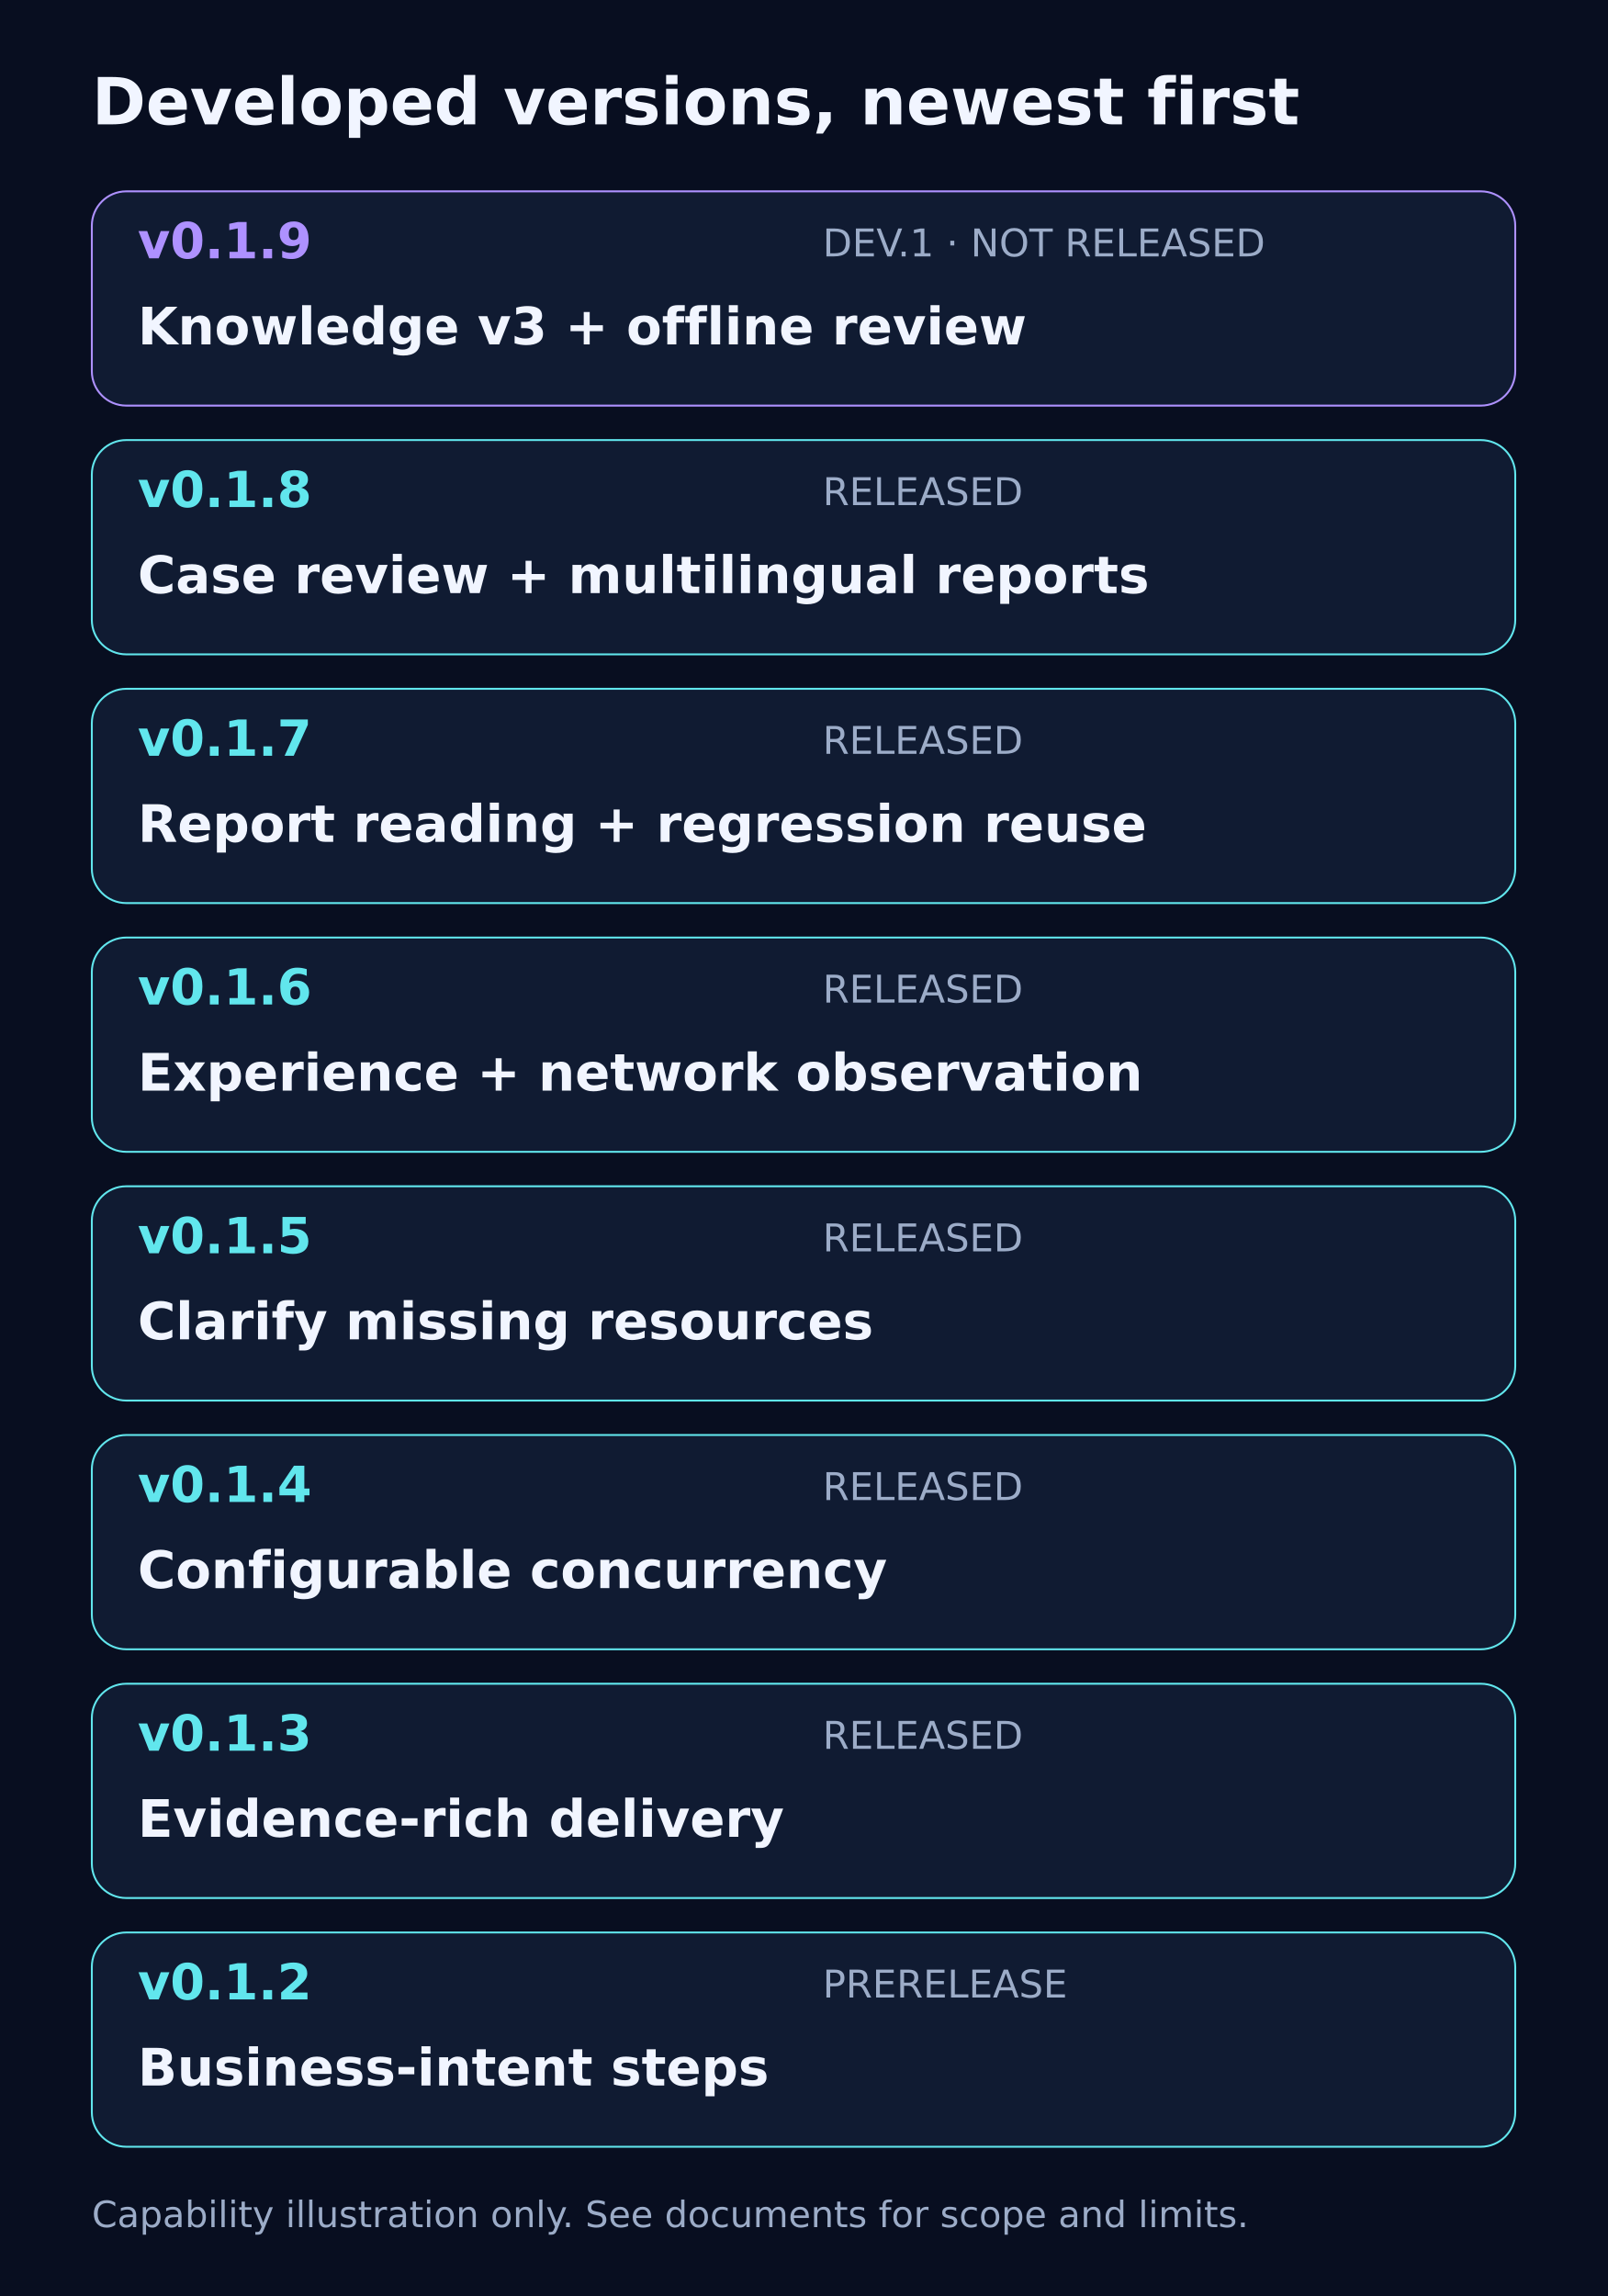
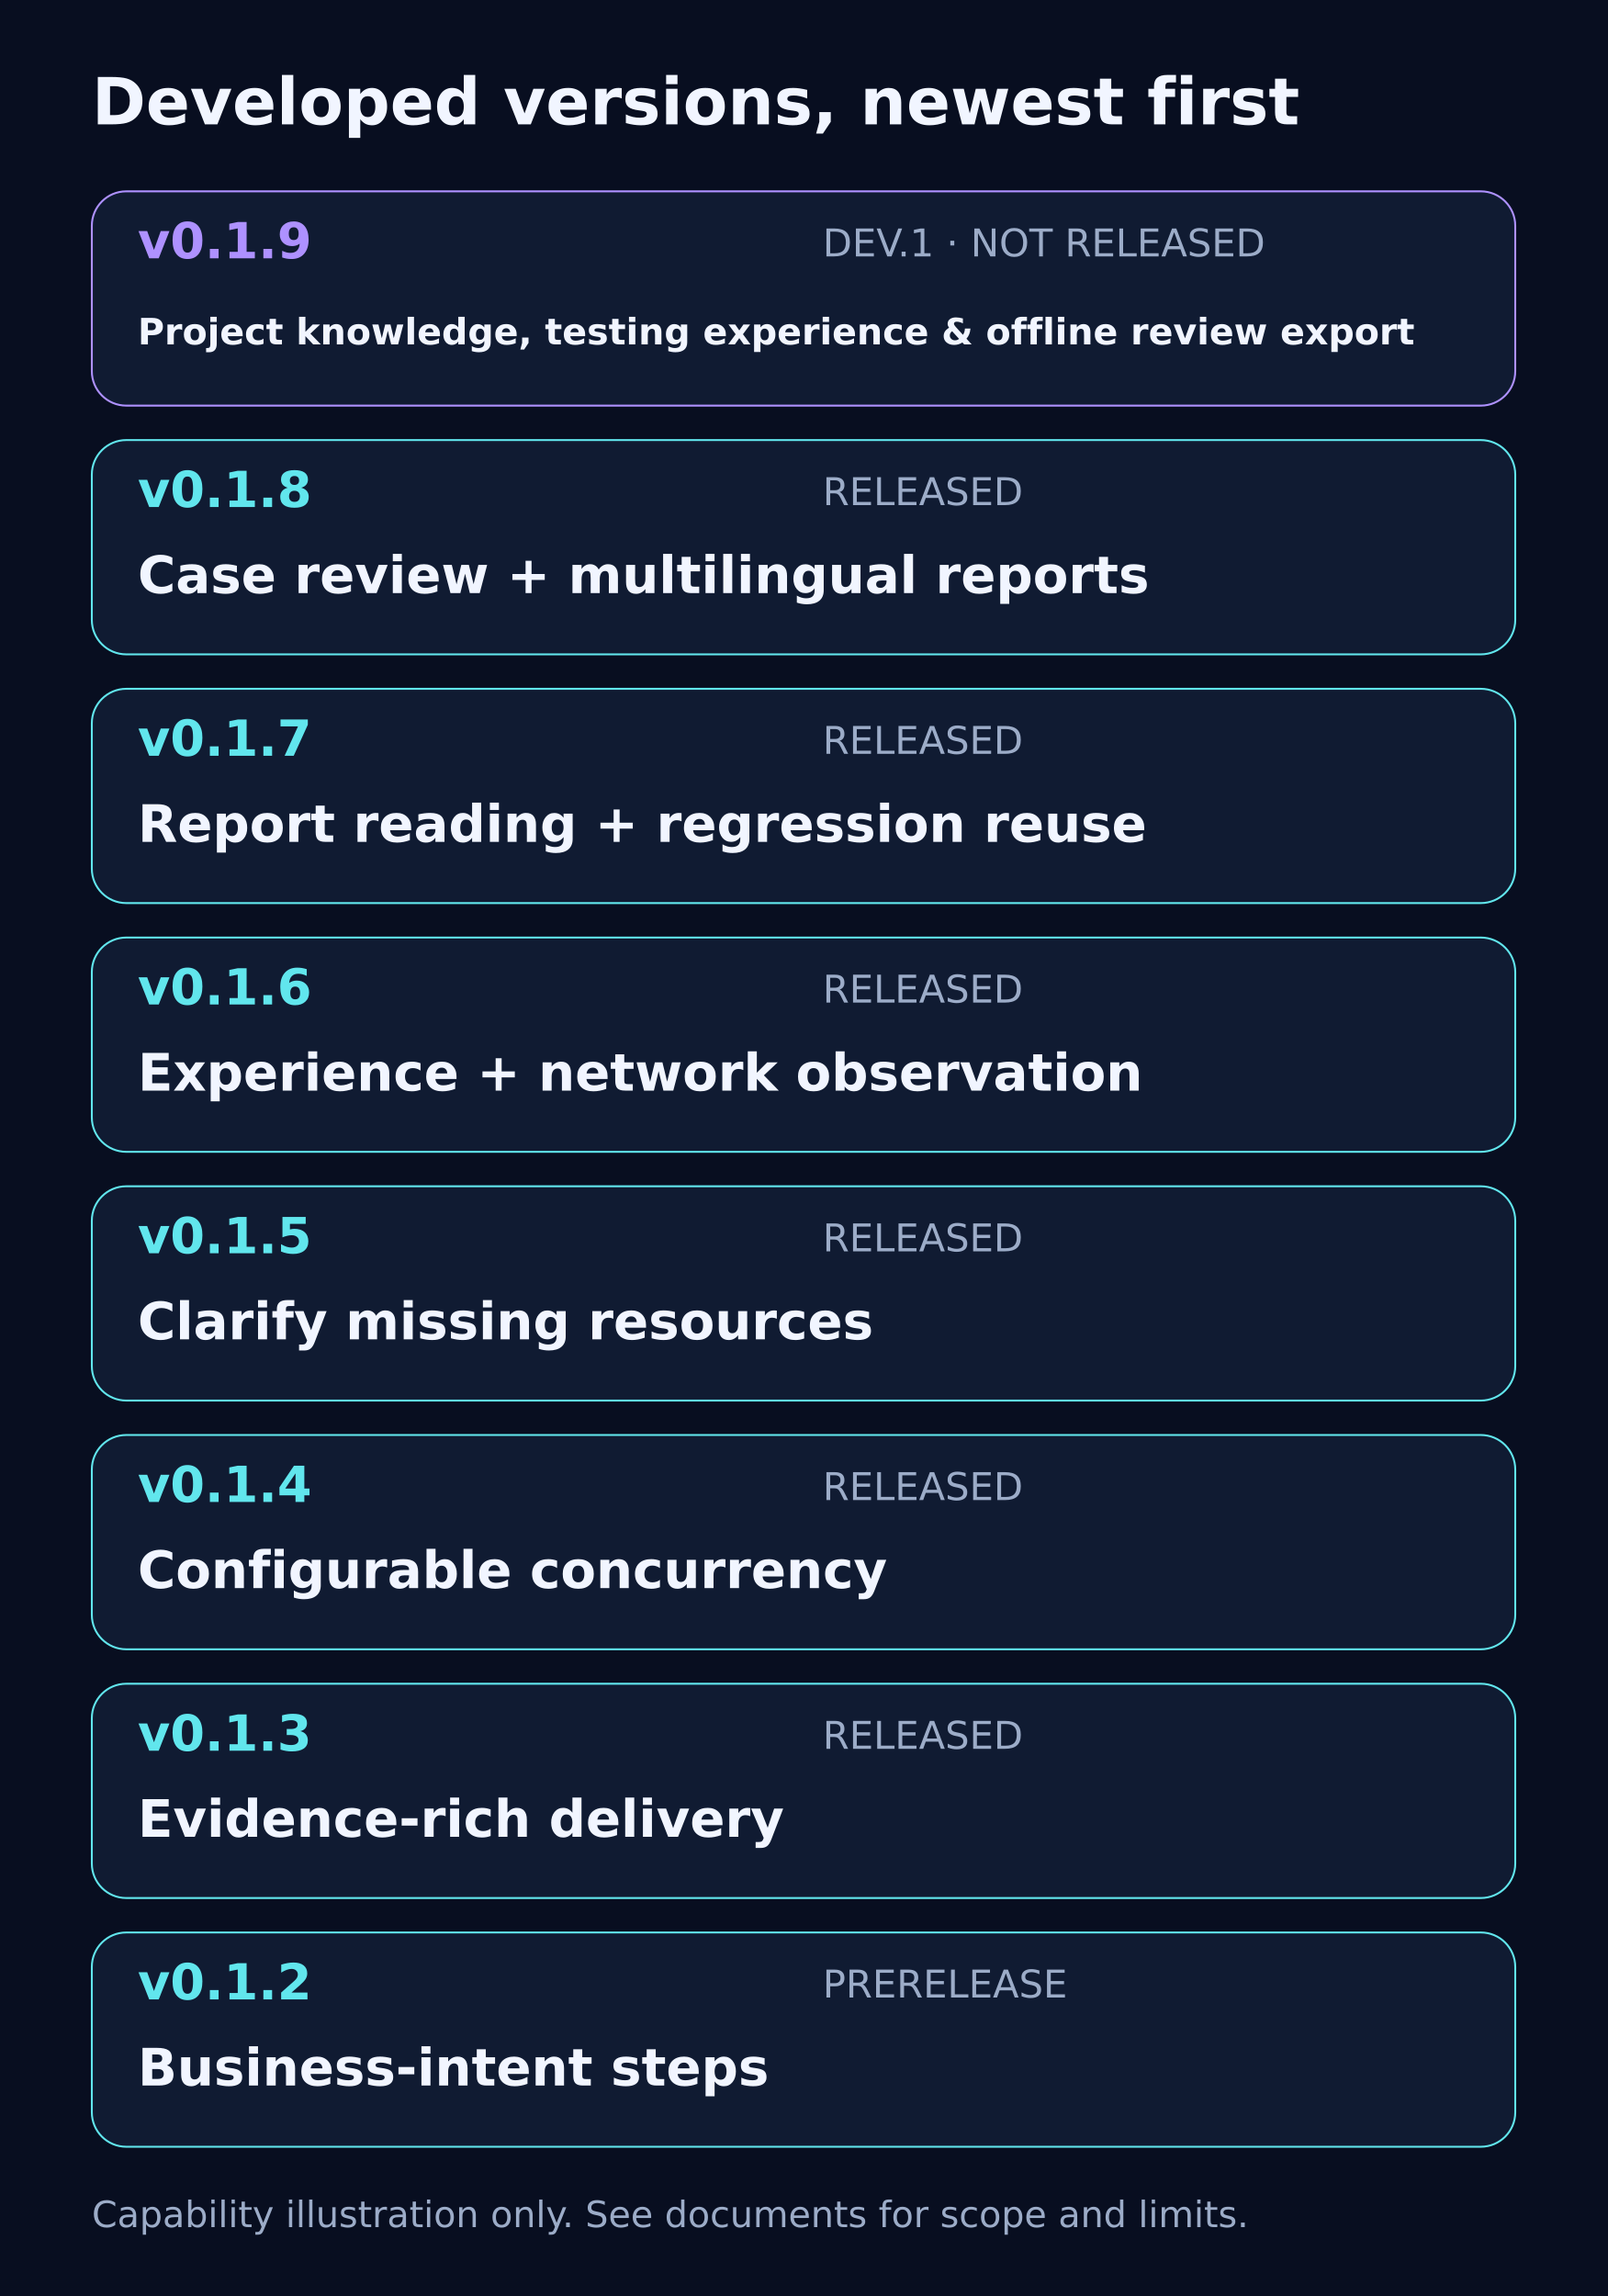
<svg xmlns="http://www.w3.org/2000/svg" width="840" height="1200" viewBox="0 0 840 1200" role="img" aria-label="Version history — newest first">
  <defs>
    <linearGradient id="g">
      <stop stop-color="#61e6ed" />
      <stop offset="1" stop-color="#ae91ff" />
    </linearGradient>
    <marker id="arrow" markerWidth="8" markerHeight="8" refX="7" refY="4" orient="auto">
      <path d="M0,0 L8,4 L0,8" fill="#61e6ed" />
    </marker>
  </defs>
  <g font-family="DejaVu Sans, Noto Sans CJK SC, sans-serif">
    <rect x="0" y="0" width="840" height="1200" rx="0" fill="#080e20" stroke="#080e20" />
    <path d="M0,2 H840" stroke="url(#g)" stroke-width="4" />
    <text x="48" y="65" font-size="34" fill="#f1f5ff" font-weight="700">Developed versions, newest first</text>
    <rect x="48" y="100" width="744" height="112" rx="18" fill="#101b32" stroke="#ae91ff" />
    <text x="72" y="135" font-size="26" fill="#ae91ff" font-weight="700">v0.1.9</text>
    <text x="430" y="134" font-size="20" fill="#9cacc8" font-weight="400">DEV.1 · NOT RELEASED</text>
-     <text x="72" y="180" font-size="27" fill="#f1f5ff" font-weight="700">Knowledge v3 + offline review</text>
+     <text x="72" y="180" font-size="19" fill="#f1f5ff" font-weight="700">Project knowledge, testing experience &amp; offline review export</text>
    <rect x="48" y="230" width="744" height="112" rx="18" fill="#101b32" stroke="#61e6ed" />
    <text x="72" y="265" font-size="26" fill="#61e6ed" font-weight="700">v0.1.8</text>
    <text x="430" y="264" font-size="20" fill="#9cacc8" font-weight="400">RELEASED</text>
    <text x="72" y="310" font-size="27" fill="#f1f5ff" font-weight="700">Case review + multilingual reports</text>
    <rect x="48" y="360" width="744" height="112" rx="18" fill="#101b32" stroke="#61e6ed" />
    <text x="72" y="395" font-size="26" fill="#61e6ed" font-weight="700">v0.1.7</text>
    <text x="430" y="394" font-size="20" fill="#9cacc8" font-weight="400">RELEASED</text>
    <text x="72" y="440" font-size="27" fill="#f1f5ff" font-weight="700">Report reading + regression reuse</text>
    <rect x="48" y="490" width="744" height="112" rx="18" fill="#101b32" stroke="#61e6ed" />
    <text x="72" y="525" font-size="26" fill="#61e6ed" font-weight="700">v0.1.6</text>
    <text x="430" y="524" font-size="20" fill="#9cacc8" font-weight="400">RELEASED</text>
    <text x="72" y="570" font-size="27" fill="#f1f5ff" font-weight="700">Experience + network observation</text>
    <rect x="48" y="620" width="744" height="112" rx="18" fill="#101b32" stroke="#61e6ed" />
    <text x="72" y="655" font-size="26" fill="#61e6ed" font-weight="700">v0.1.5</text>
    <text x="430" y="654" font-size="20" fill="#9cacc8" font-weight="400">RELEASED</text>
    <text x="72" y="700" font-size="27" fill="#f1f5ff" font-weight="700">Clarify missing resources</text>
    <rect x="48" y="750" width="744" height="112" rx="18" fill="#101b32" stroke="#61e6ed" />
    <text x="72" y="785" font-size="26" fill="#61e6ed" font-weight="700">v0.1.4</text>
    <text x="430" y="784" font-size="20" fill="#9cacc8" font-weight="400">RELEASED</text>
    <text x="72" y="830" font-size="27" fill="#f1f5ff" font-weight="700">Configurable concurrency</text>
    <rect x="48" y="880" width="744" height="112" rx="18" fill="#101b32" stroke="#61e6ed" />
    <text x="72" y="915" font-size="26" fill="#61e6ed" font-weight="700">v0.1.3</text>
    <text x="430" y="914" font-size="20" fill="#9cacc8" font-weight="400">RELEASED</text>
    <text x="72" y="960" font-size="27" fill="#f1f5ff" font-weight="700">Evidence-rich delivery</text>
    <rect x="48" y="1010" width="744" height="112" rx="18" fill="#101b32" stroke="#61e6ed" />
    <text x="72" y="1045" font-size="26" fill="#61e6ed" font-weight="700">v0.1.2</text>
    <text x="430" y="1044" font-size="20" fill="#9cacc8" font-weight="400">PRERELEASE</text>
    <text x="72" y="1090" font-size="27" fill="#f1f5ff" font-weight="700">Business-intent steps</text>
    <text x="48" y="1164" font-size="19" fill="#9cacc8" font-weight="400">Capability illustration only. See documents for scope and limits.</text>
  </g>
</svg>
